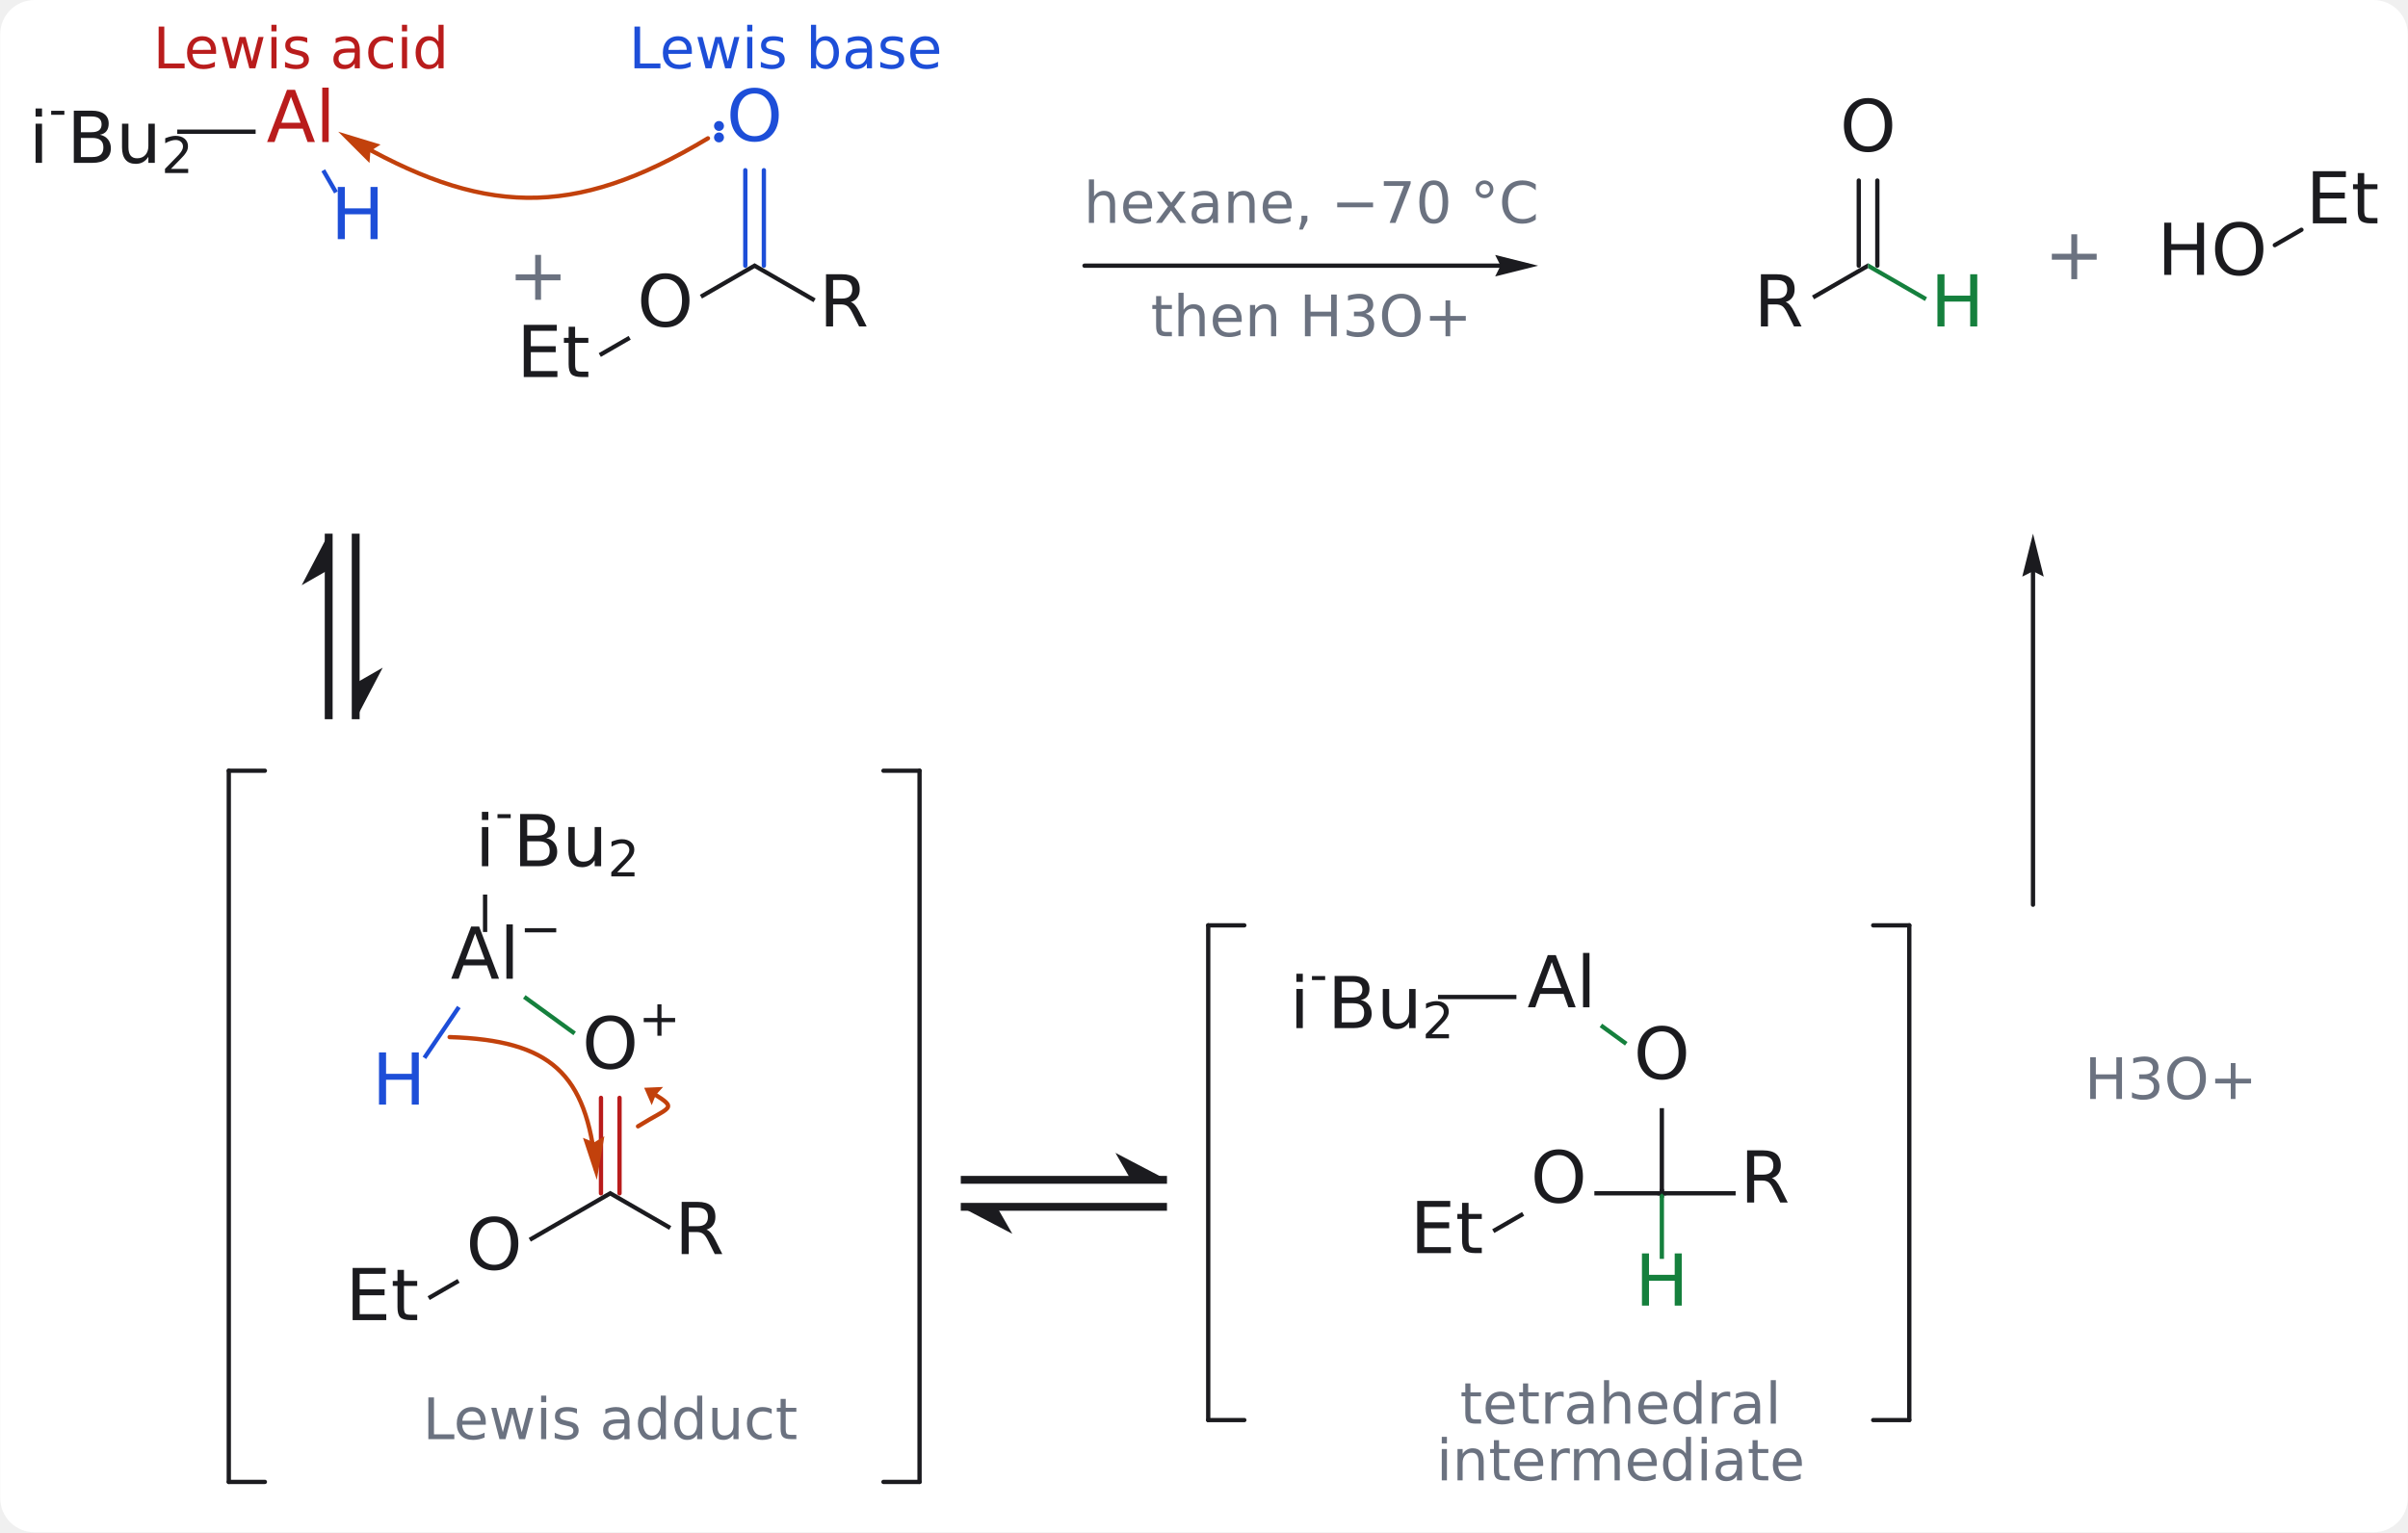
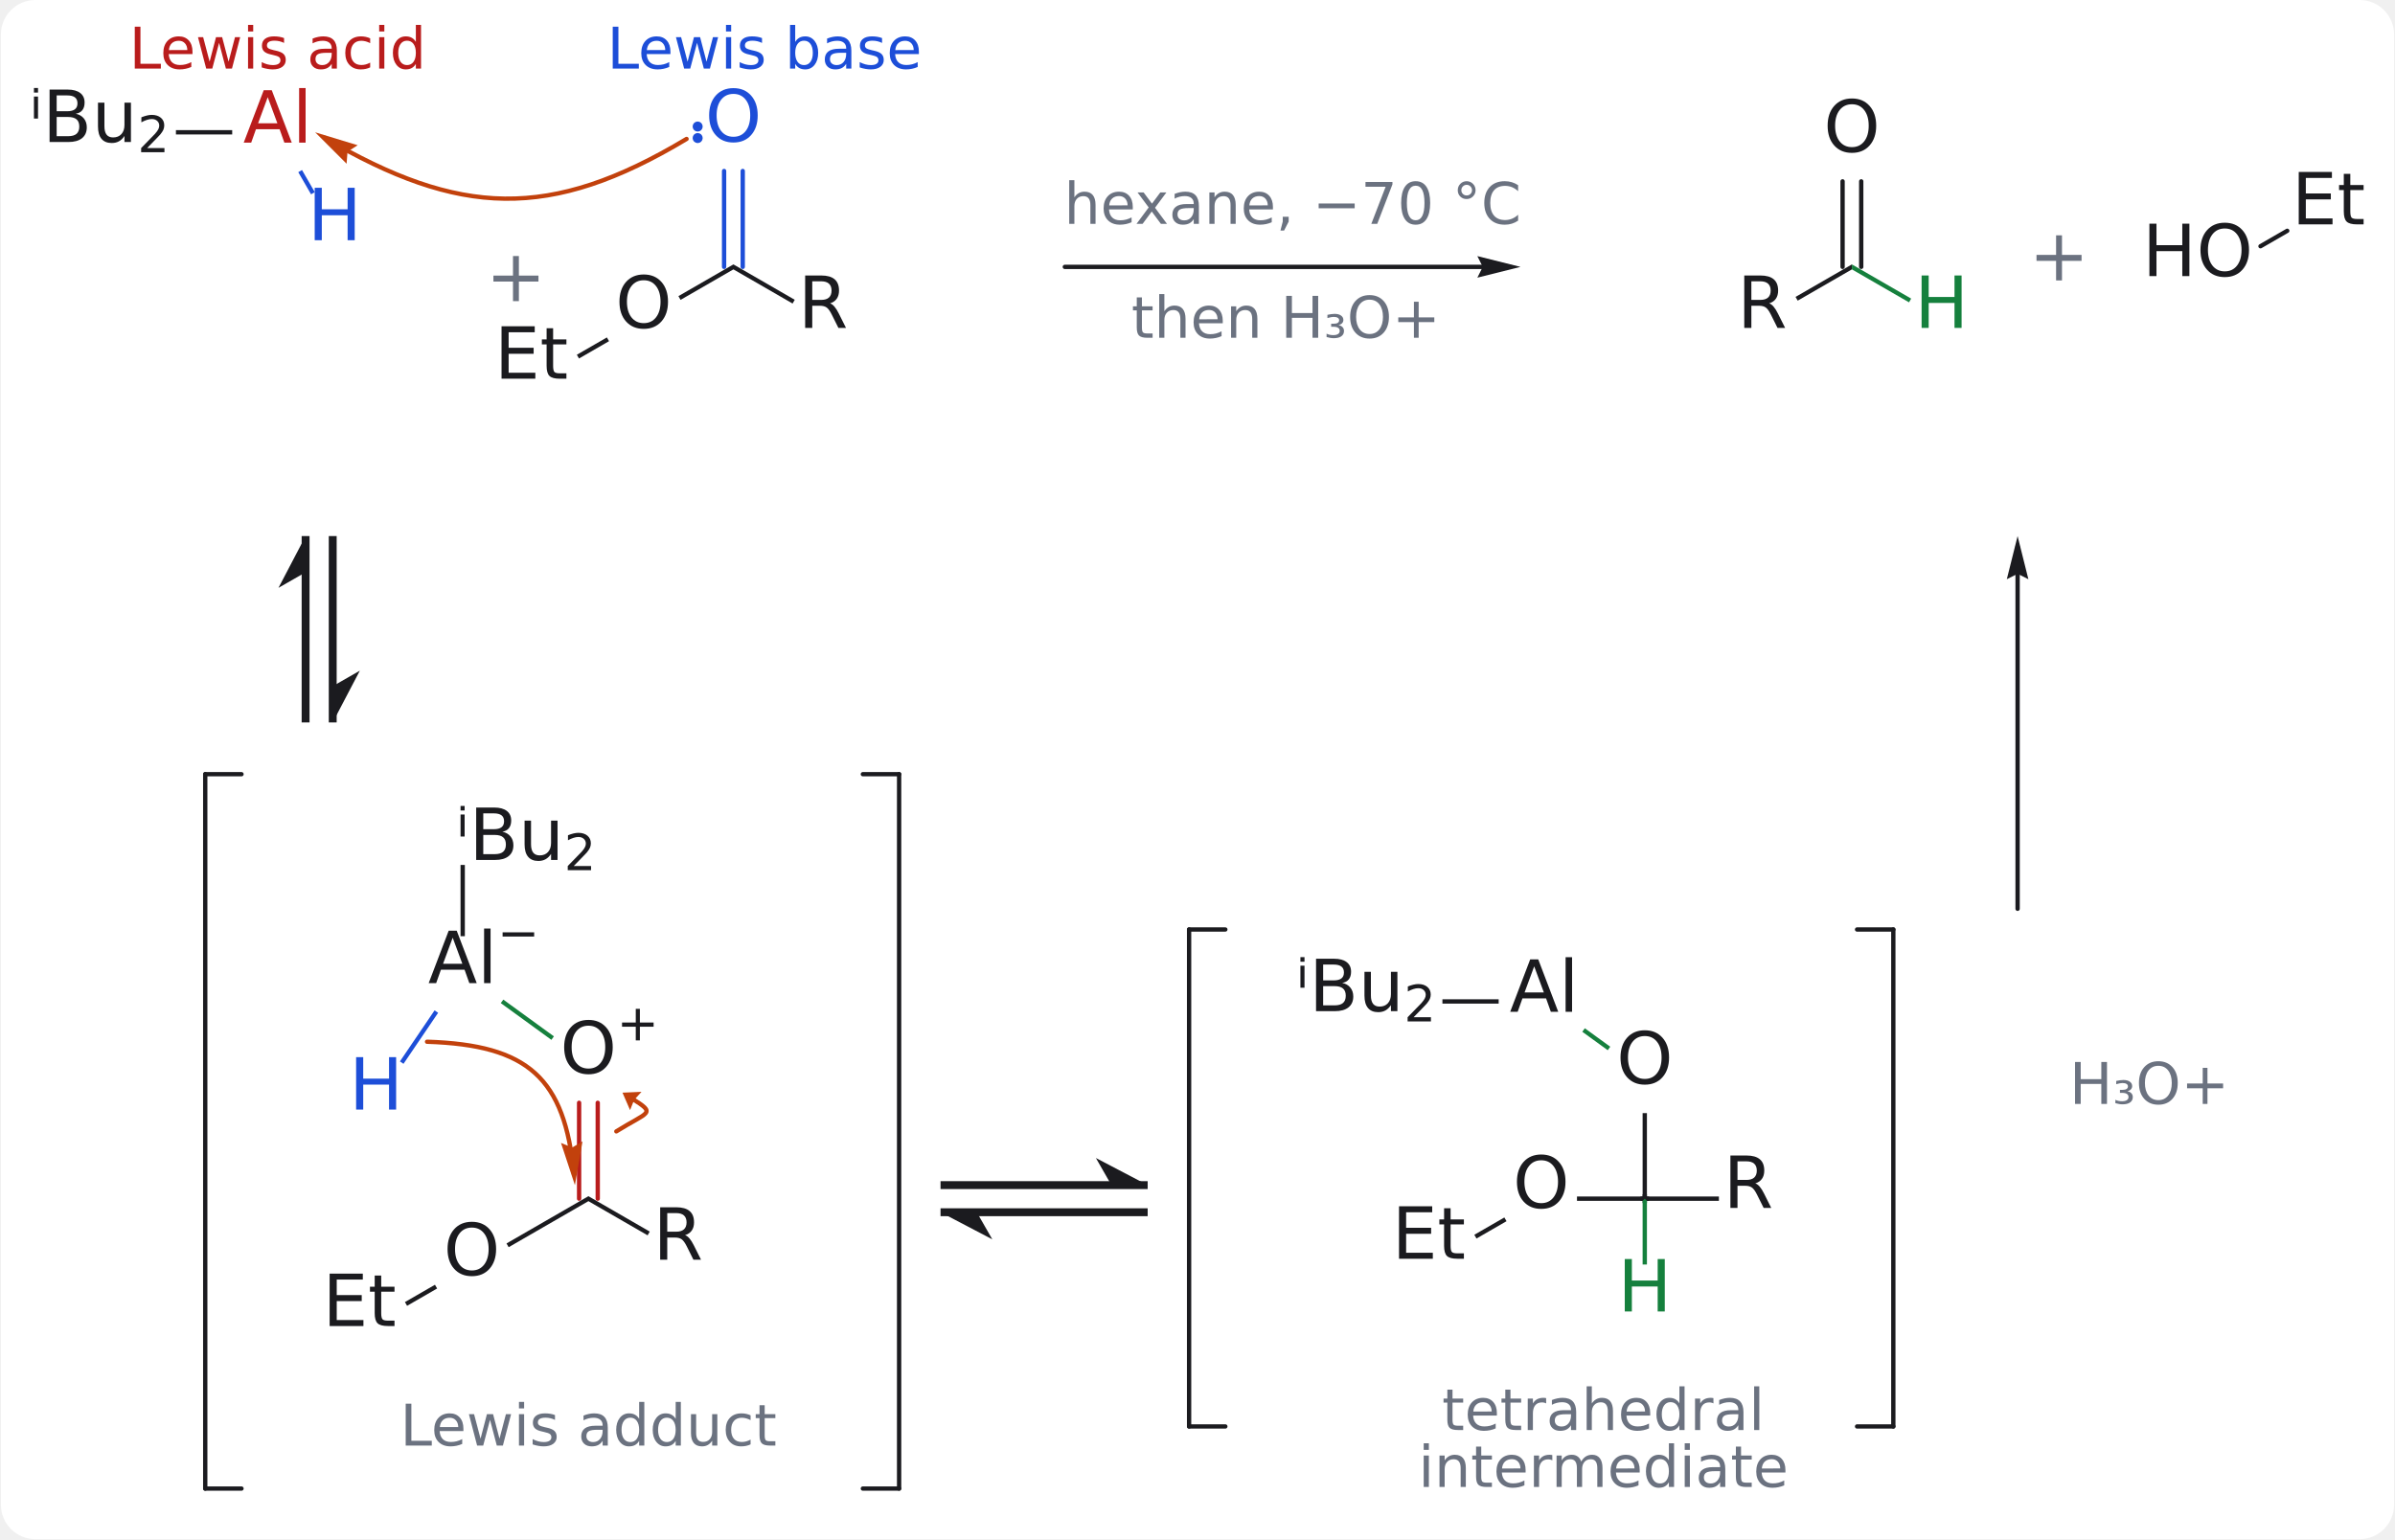
- <svg xmlns="http://www.w3.org/2000/svg" viewBox="-55.327 -108.267 980.816 624.400" width="608" height="387">
+ <svg xmlns="http://www.w3.org/2000/svg" viewBox="-45.069 -108.267 970.558 624.400" width="602" height="387">
  <style>.c-ink.fill{fill:#1b1b1f}.c-ink.stroke{stroke:#1b1b1f}.c-arrow.fill{fill:#c2410c}.c-arrow.stroke{stroke:#c2410c}.c-nu.fill{fill:#1d4ed8}.c-nu.stroke{stroke:#1d4ed8}.c-el.fill{fill:#b91c1c}.c-el.stroke{stroke:#b91c1c}.c-good.fill{fill:#15803d}.c-good.stroke{stroke:#15803d}.c-muted.fill{fill:#6b7280}.c-muted.stroke{stroke:#6b7280}.card{fill:#ffffff}@media (prefers-color-scheme: dark){.c-ink.fill{fill:#e6e6ea}.c-ink.stroke{stroke:#e6e6ea}.c-arrow.fill{fill:#ff9f5a}.c-arrow.stroke{stroke:#ff9f5a}.c-nu.fill{fill:#8ab4ff}.c-nu.stroke{stroke:#8ab4ff}.c-el.fill{fill:#ff8a8a}.c-el.stroke{stroke:#ff8a8a}.c-good.fill{fill:#6ee7a0}.c-good.stroke{stroke:#6ee7a0}.c-muted.fill{fill:#9ca3af}.c-muted.stroke{stroke:#9ca3af}.card{fill:#1e1e1e}}</style>
-   <rect class="card" x="-55.327" y="-108.267" width="980.816" height="624.400" rx="14" />
+   <rect class="card" x="-45.069" y="-108.267" width="970.558" height="624.400" rx="14" />
  <line class="c-ink stroke" x1="37.80" y1="205.80" x2="37.80" y2="495.60" stroke-width="1.75" stroke-linecap="round" />
  <line class="c-ink stroke" x1="37.80" y1="205.80" x2="52.50" y2="205.80" stroke-width="1.75" stroke-linecap="round" />
  <line class="c-ink stroke" x1="37.80" y1="495.60" x2="52.50" y2="495.60" stroke-width="1.75" stroke-linecap="round" />
  <line class="c-ink stroke" x1="319.20" y1="205.80" x2="319.20" y2="495.60" stroke-width="1.75" stroke-linecap="round" />
  <line class="c-ink stroke" x1="319.20" y1="205.80" x2="304.50" y2="205.80" stroke-width="1.75" stroke-linecap="round" />
  <line class="c-ink stroke" x1="319.20" y1="495.60" x2="304.50" y2="495.60" stroke-width="1.75" stroke-linecap="round" />
  <line class="c-ink stroke" x1="336.00" y1="372.50" x2="420.00" y2="372.50" stroke-width="3.2" stroke-linecap="butt" />
  <polygon class="c-ink fill" points="420.00,372.50 399.00,361.50 405.30,372.50" />
  <line class="c-ink stroke" x1="420.00" y1="383.50" x2="336.00" y2="383.50" stroke-width="3.2" stroke-linecap="butt" />
  <polygon class="c-ink fill" points="336.00,383.50 357.00,394.50 350.70,383.50" />
  <line class="c-ink stroke" x1="436.80" y1="268.80" x2="436.80" y2="470.40" stroke-width="1.75" stroke-linecap="round" />
  <line class="c-ink stroke" x1="436.80" y1="268.80" x2="451.50" y2="268.80" stroke-width="1.75" stroke-linecap="round" />
  <line class="c-ink stroke" x1="436.80" y1="470.40" x2="451.50" y2="470.40" stroke-width="1.75" stroke-linecap="round" />
  <line class="c-ink stroke" x1="722.40" y1="268.80" x2="722.40" y2="470.40" stroke-width="1.75" stroke-linecap="round" />
  <line class="c-ink stroke" x1="722.40" y1="268.80" x2="707.70" y2="268.80" stroke-width="1.75" stroke-linecap="round" />
  <line class="c-ink stroke" x1="722.40" y1="470.40" x2="707.70" y2="470.40" stroke-width="1.75" stroke-linecap="round" />
  <line class="c-ink stroke" x1="89.50" y1="109.20" x2="89.50" y2="184.80" stroke-width="3.2" stroke-linecap="butt" />
  <polygon class="c-ink fill" points="89.50,184.80 100.50,163.80 89.50,170.10" />
  <line class="c-ink stroke" x1="78.50" y1="184.80" x2="78.50" y2="109.20" stroke-width="3.2" stroke-linecap="butt" />
  <polygon class="c-ink fill" points="78.50,109.20 67.50,130.20 78.50,123.90" />
  <path class="c-nu stroke" d="M248.22 0 L248.22 -38.903 " fill="none" stroke-width="1.75" stroke-linecap="round" stroke-linejoin="round" />
  <path class="c-nu stroke" d="M255.78 0 L255.78 -38.903 " fill="none" stroke-width="1.75" stroke-linecap="round" stroke-linejoin="round" />
  <line class="c-ink stroke" x1="701.82" y1="0" x2="701.82" y2="-34.703" stroke-width="1.75" stroke-linecap="round" />
  <line class="c-ink stroke" x1="709.38" y1="0" x2="709.38" y2="-34.703" stroke-width="1.75" stroke-linecap="round" />
  <line class="c-ink stroke" x1="871.308" y1="-8.376" x2="882.154" y2="-14.638" stroke-width="1.75" stroke-linecap="round" />
  <path class="c-el stroke" d="M189.42 378 L189.42 339.097 " fill="none" stroke-width="1.75" stroke-linecap="round" stroke-linejoin="round" />
  <path class="c-el stroke" d="M196.98 378 L196.98 339.097 " fill="none" stroke-width="1.75" stroke-linecap="round" stroke-linejoin="round" />
  <path class="c-ink fill stroke" d="M622.475 377.125 L622.475 376.25 L620.725 376.25 L620.725 377.125 L621.6 378 Z M620.725 378.875 L620.725 379.75 L622.475 379.75 L622.475 378.875 L621.6 378 Z M622.475 378.875 L623.35 378.875 L623.35 377.125 L622.475 377.125 L621.6 378 Z M620.725 377.125 L619.85 377.125 L619.85 378.875 L620.725 378.875 L621.6 378 Z " stroke-width="0" stroke-linecap="round" stroke-linejoin="round" />
-   <path class="c-ink fill stroke" d="M252 1.01 L275.998 14.866 L276.873 13.35 L252 -1.01 Z M252 -1.01 L229.698 11.866 L230.573 13.382 L252 1.01 Z M200.683 28.618 L188.505 35.649 L189.38 37.165 L201.558 30.134 Z M48.733 -55.475 L16.8 -55.475 L16.8 -53.725 L48.733 -53.725 Z M705.6 -1.01 L682.75 12.183 L683.625 13.698 L705.6 1.01 Z M143.087 271.507 L143.087 256.253 L141.337 256.253 L141.337 271.507 Z M193.2 379.01 L217.198 392.866 L218.073 391.35 L193.2 376.99 Z M193.2 376.99 L159.978 396.167 L160.853 397.683 L193.2 379.01 Z M130.963 412.918 L118.785 419.949 L119.66 421.465 L131.838 414.434 Z M622.475 377.125 L622.475 343.297 L620.725 343.297 L620.725 377.125 L621.6 378 Z M562.351 297.115 L530.418 297.115 L530.418 298.865 L562.351 298.865 Z M622.475 378.875 L651.663 378.875 L651.663 377.125 L622.475 377.125 L621.6 378 Z M620.725 377.125 L594.108 377.125 L594.108 378.875 L620.725 378.875 L621.6 378 Z M564.655 385.618 L552.477 392.649 L553.352 394.165 L565.53 387.134 Z " stroke-width="0" stroke-linecap="round" stroke-linejoin="round" />
+   <path class="c-ink fill stroke" d="M252 1.01 L275.998 14.866 L276.873 13.35 L252 -1.01 Z M252 -1.01 L229.698 11.866 L230.573 13.382 L252 1.01 Z M200.683 28.618 L188.505 35.649 L189.38 37.165 L201.558 30.134 Z M48.733 -55.475 L25.918 -55.475 L25.918 -53.725 L48.733 -53.725 Z M705.6 -1.01 L682.75 12.183 L683.625 13.698 L705.6 1.01 Z M143.087 271.507 L143.087 242.625 L141.337 242.625 L141.337 271.507 Z M193.2 379.01 L217.198 392.866 L218.073 391.35 L193.2 376.99 Z M193.2 376.99 L159.978 396.167 L160.853 397.683 L193.2 379.01 Z M130.963 412.918 L118.785 419.949 L119.66 421.465 L131.838 414.434 Z M622.475 377.125 L622.475 343.297 L620.725 343.297 L620.725 377.125 L621.6 378 Z M562.351 297.115 L539.536 297.115 L539.536 298.865 L562.351 298.865 Z M622.475 378.875 L651.663 378.875 L651.663 377.125 L622.475 377.125 L621.6 378 Z M620.725 377.125 L594.108 377.125 L594.108 378.875 L620.725 378.875 L621.6 378 Z M564.655 385.618 L552.477 392.649 L553.352 394.165 L565.53 387.134 Z " stroke-width="0" stroke-linecap="round" stroke-linejoin="round" />
  <path class="c-nu fill stroke" d="M75.53 -38.416 L80.713 -29.435 L82.229 -30.309 L77.046 -39.291 Z M130.803 301.611 L116.757 322.311 L118.205 323.293 L132.251 302.594 Z " stroke-width="0" stroke-linecap="round" stroke-linejoin="round" />
  <path class="c-good fill stroke" d="M705.6 1.01 L728.764 14.385 L729.639 12.869 L705.6 -1.01 Z M179.207 312.152 L158.687 297.244 L157.658 298.659 L178.178 313.568 Z M607.606 316.359 L597.292 308.87 L596.264 310.286 L606.578 317.775 Z M620.725 378.875 L620.725 404.702 L622.475 404.702 L622.475 378.875 L621.6 378 Z " stroke-width="0" stroke-linecap="round" stroke-linejoin="round" />
  <text class="c-nu fill" xml:space="preserve" x="240.521" y="-71.056" font-family="DejaVu Sans, Noto Sans CJK KR, Noto Sans CJK JP, sans-serif" font-size="29.167" font-weight="normal" font-style="normal" text-decoration="none" dominant-baseline="text-before-edge">O</text>
  <path class="c-nu fill stroke" d="M237.5 -55.767 C236.856 -55.767 236.333 -56.289 236.333 -56.933 C236.333 -57.578 236.856 -58.1 237.5 -58.1 C238.144 -58.1 238.667 -57.578 238.667 -56.933 C238.667 -56.289 238.144 -55.767 237.5 -55.767 Z " stroke-width="1.75" stroke-linecap="round" stroke-linejoin="round" />
  <path class="c-nu fill stroke" d="M237.5 -51.1 C236.856 -51.1 236.333 -51.622 236.333 -52.267 C236.333 -52.911 236.856 -53.433 237.5 -53.433 C238.144 -53.433 238.667 -52.911 238.667 -52.267 C238.667 -51.622 238.144 -51.1 237.5 -51.1 Z " stroke-width="1.75" stroke-linecap="round" stroke-linejoin="round" />
  <text class="c-ink fill" xml:space="preserve" x="278.239" y="4.558" font-family="DejaVu Sans, Noto Sans CJK KR, Noto Sans CJK JP, sans-serif" font-size="29.167" font-weight="normal" font-style="normal" text-decoration="none" dominant-baseline="text-before-edge">R</text>
  <text class="c-ink fill" xml:space="preserve" x="204.149" y="4.544" font-family="DejaVu Sans, Noto Sans CJK KR, Noto Sans CJK JP, sans-serif" font-size="29.167" font-weight="normal" font-style="normal" text-decoration="none" dominant-baseline="text-before-edge">O</text>
  <text class="c-ink fill" xml:space="preserve" x="155.109" y="25.167" font-family="DejaVu Sans, Noto Sans CJK KR, Noto Sans CJK JP, sans-serif" font-size="29.167" font-weight="normal" font-style="normal" text-decoration="none" dominant-baseline="text-before-edge">Et</text>
  <text class="c-el fill" xml:space="preserve" x="53.172" y="-70.593" font-family="DejaVu Sans, Noto Sans CJK KR, Noto Sans CJK JP, sans-serif" font-size="29.167" font-weight="normal" font-style="normal" text-decoration="none" dominant-baseline="text-before-edge">Al</text>
  <text class="c-nu fill" xml:space="preserve" x="79.334" y="-31.016" font-family="DejaVu Sans, Noto Sans CJK KR, Noto Sans CJK JP, sans-serif" font-size="29.167" font-weight="normal" font-style="normal" text-decoration="none" dominant-baseline="text-before-edge">H</text>
-   <text class="c-ink fill" xml:space="preserve" x="-43.66" y="-62.1" font-family="DejaVu Sans, Noto Sans CJK KR, Noto Sans CJK JP, sans-serif" font-size="29.167" font-weight="normal" font-style="normal" text-decoration="none" dominant-baseline="text-before-edge">i</text>
-   <text class="c-ink fill" xml:space="preserve" x="-35.557" y="-70.85" font-family="DejaVu Sans, Noto Sans CJK KR, Noto Sans CJK JP, sans-serif" font-size="20.417" font-weight="normal" font-style="normal" text-decoration="none" dominant-baseline="text-before-edge">-</text>
-   <text class="c-ink fill" xml:space="preserve" x="-28.19" y="-62.1" font-family="DejaVu Sans, Noto Sans CJK KR, Noto Sans CJK JP, sans-serif" font-size="29.167" font-weight="normal" font-style="normal" text-decoration="none" dominant-baseline="text-before-edge">Bu</text>
-   <text class="c-ink fill" xml:space="preserve" x="10.305" y="-51.891" font-family="DejaVu Sans, Noto Sans CJK KR, Noto Sans CJK JP, sans-serif" font-size="20.417" font-weight="normal" font-style="normal" text-decoration="none" dominant-baseline="text-before-edge">2</text>
+   <text class="c-ink fill" xml:space="preserve" x="-33.402" y="-70.85" font-family="DejaVu Sans, Noto Sans CJK KR, Noto Sans CJK JP, sans-serif" font-size="29.167" font-weight="normal" font-style="normal" text-decoration="none" dominant-baseline="text-before-edge">ⁱBu</text>
+   <text class="c-ink fill" xml:space="preserve" x="10.305" y="-60.641" font-family="DejaVu Sans, Noto Sans CJK KR, Noto Sans CJK JP, sans-serif" font-size="20.417" font-weight="normal" font-style="normal" text-decoration="none" dominant-baseline="text-before-edge">2</text>
  <text class="c-ink fill" xml:space="preserve" x="694.121" y="-66.856" font-family="DejaVu Sans, Noto Sans CJK KR, Noto Sans CJK JP, sans-serif" font-size="29.167" font-weight="normal" font-style="normal" text-decoration="none" dominant-baseline="text-before-edge">O</text>
  <text class="c-ink fill" xml:space="preserve" x="659.095" y="4.558" font-family="DejaVu Sans, Noto Sans CJK KR, Noto Sans CJK JP, sans-serif" font-size="29.167" font-weight="normal" font-style="normal" text-decoration="none" dominant-baseline="text-before-edge">R</text>
  <text class="c-good fill" xml:space="preserve" x="731.006" y="4.558" font-family="DejaVu Sans, Noto Sans CJK KR, Noto Sans CJK JP, sans-serif" font-size="29.167" font-weight="normal" font-style="normal" text-decoration="none" dominant-baseline="text-before-edge">H</text>
  <text class="c-ink fill" xml:space="preserve" x="845.321" y="-16.456" font-family="DejaVu Sans, Noto Sans CJK KR, Noto Sans CJK JP, sans-serif" font-size="29.167" font-weight="normal" font-style="normal" text-decoration="none" dominant-baseline="text-before-edge">O</text>
  <text class="c-ink fill" xml:space="preserve" x="823.389" y="-16.456" font-family="DejaVu Sans, Noto Sans CJK KR, Noto Sans CJK JP, sans-serif" font-size="29.167" font-weight="normal" font-style="normal" text-decoration="none" dominant-baseline="text-before-edge">H</text>
  <text class="c-ink fill" xml:space="preserve" x="883.958" y="-37.442" font-family="DejaVu Sans, Noto Sans CJK KR, Noto Sans CJK JP, sans-serif" font-size="29.167" font-weight="normal" font-style="normal" text-decoration="none" dominant-baseline="text-before-edge">Et</text>
  <text class="c-ink fill" xml:space="preserve" x="181.721" y="306.944" font-family="DejaVu Sans, Noto Sans CJK KR, Noto Sans CJK JP, sans-serif" font-size="29.167" font-weight="normal" font-style="normal" text-decoration="none" dominant-baseline="text-before-edge">O</text>
  <text class="c-ink fill" xml:space="preserve" x="204.679" y="299.652" font-family="DejaVu Sans, Noto Sans CJK KR, Noto Sans CJK JP, sans-serif" font-size="20.417" font-weight="normal" font-style="normal" text-decoration="none" dominant-baseline="text-before-edge">+</text>
  <text class="c-ink fill" xml:space="preserve" x="128.184" y="270.363" font-family="DejaVu Sans, Noto Sans CJK KR, Noto Sans CJK JP, sans-serif" font-size="29.167" font-weight="normal" font-style="normal" text-decoration="none" dominant-baseline="text-before-edge">Al</text>
  <text class="c-ink fill" xml:space="preserve" x="156.24" y="263.071" font-family="DejaVu Sans, Noto Sans CJK KR, Noto Sans CJK JP, sans-serif" font-size="20.417" font-weight="normal" font-style="normal" text-decoration="none" dominant-baseline="text-before-edge">−</text>
  <text class="c-nu fill" xml:space="preserve" x="96.134" y="321.658" font-family="DejaVu Sans, Noto Sans CJK KR, Noto Sans CJK JP, sans-serif" font-size="29.167" font-weight="normal" font-style="normal" text-decoration="none" dominant-baseline="text-before-edge">H</text>
-   <text class="c-ink fill" xml:space="preserve" x="138.16" y="224.513" font-family="DejaVu Sans, Noto Sans CJK KR, Noto Sans CJK JP, sans-serif" font-size="29.167" font-weight="normal" font-style="normal" text-decoration="none" dominant-baseline="text-before-edge">i</text>
-   <text class="c-ink fill" xml:space="preserve" x="146.264" y="215.763" font-family="DejaVu Sans, Noto Sans CJK KR, Noto Sans CJK JP, sans-serif" font-size="20.417" font-weight="normal" font-style="normal" text-decoration="none" dominant-baseline="text-before-edge">-</text>
-   <text class="c-ink fill" xml:space="preserve" x="153.631" y="224.513" font-family="DejaVu Sans, Noto Sans CJK KR, Noto Sans CJK JP, sans-serif" font-size="29.167" font-weight="normal" font-style="normal" text-decoration="none" dominant-baseline="text-before-edge">Bu</text>
-   <text class="c-ink fill" xml:space="preserve" x="192.126" y="234.721" font-family="DejaVu Sans, Noto Sans CJK KR, Noto Sans CJK JP, sans-serif" font-size="20.417" font-weight="normal" font-style="normal" text-decoration="none" dominant-baseline="text-before-edge">2</text>
+   <text class="c-ink fill" xml:space="preserve" x="139.606" y="220.398" font-family="DejaVu Sans, Noto Sans CJK KR, Noto Sans CJK JP, sans-serif" font-size="29.167" font-weight="normal" font-style="normal" text-decoration="none" dominant-baseline="text-before-edge">ⁱBu</text>
+   <text class="c-ink fill" xml:space="preserve" x="183.313" y="230.607" font-family="DejaVu Sans, Noto Sans CJK KR, Noto Sans CJK JP, sans-serif" font-size="20.417" font-weight="normal" font-style="normal" text-decoration="none" dominant-baseline="text-before-edge">2</text>
  <text class="c-ink fill" xml:space="preserve" x="219.439" y="382.558" font-family="DejaVu Sans, Noto Sans CJK KR, Noto Sans CJK JP, sans-serif" font-size="29.167" font-weight="normal" font-style="normal" text-decoration="none" dominant-baseline="text-before-edge">R</text>
  <text class="c-ink fill" xml:space="preserve" x="134.429" y="388.844" font-family="DejaVu Sans, Noto Sans CJK KR, Noto Sans CJK JP, sans-serif" font-size="29.167" font-weight="normal" font-style="normal" text-decoration="none" dominant-baseline="text-before-edge">O</text>
  <text class="c-ink fill" xml:space="preserve" x="85.389" y="409.466" font-family="DejaVu Sans, Noto Sans CJK KR, Noto Sans CJK JP, sans-serif" font-size="29.167" font-weight="normal" font-style="normal" text-decoration="none" dominant-baseline="text-before-edge">Et</text>
  <text class="c-ink fill" xml:space="preserve" x="610.121" y="311.144" font-family="DejaVu Sans, Noto Sans CJK KR, Noto Sans CJK JP, sans-serif" font-size="29.167" font-weight="normal" font-style="normal" text-decoration="none" dominant-baseline="text-before-edge">O</text>
  <text class="c-ink fill" xml:space="preserve" x="566.79" y="281.997" font-family="DejaVu Sans, Noto Sans CJK KR, Noto Sans CJK JP, sans-serif" font-size="29.167" font-weight="normal" font-style="normal" text-decoration="none" dominant-baseline="text-before-edge">Al</text>
-   <text class="c-ink fill" xml:space="preserve" x="469.958" y="290.49" font-family="DejaVu Sans, Noto Sans CJK KR, Noto Sans CJK JP, sans-serif" font-size="29.167" font-weight="normal" font-style="normal" text-decoration="none" dominant-baseline="text-before-edge">i</text>
-   <text class="c-ink fill" xml:space="preserve" x="478.061" y="281.74" font-family="DejaVu Sans, Noto Sans CJK KR, Noto Sans CJK JP, sans-serif" font-size="20.417" font-weight="normal" font-style="normal" text-decoration="none" dominant-baseline="text-before-edge">-</text>
-   <text class="c-ink fill" xml:space="preserve" x="485.428" y="290.49" font-family="DejaVu Sans, Noto Sans CJK KR, Noto Sans CJK JP, sans-serif" font-size="29.167" font-weight="normal" font-style="normal" text-decoration="none" dominant-baseline="text-before-edge">Bu</text>
-   <text class="c-ink fill" xml:space="preserve" x="523.923" y="300.699" font-family="DejaVu Sans, Noto Sans CJK KR, Noto Sans CJK JP, sans-serif" font-size="20.417" font-weight="normal" font-style="normal" text-decoration="none" dominant-baseline="text-before-edge">2</text>
+   <text class="c-ink fill" xml:space="preserve" x="480.216" y="281.74" font-family="DejaVu Sans, Noto Sans CJK KR, Noto Sans CJK JP, sans-serif" font-size="29.167" font-weight="normal" font-style="normal" text-decoration="none" dominant-baseline="text-before-edge">ⁱBu</text>
+   <text class="c-ink fill" xml:space="preserve" x="523.923" y="291.949" font-family="DejaVu Sans, Noto Sans CJK KR, Noto Sans CJK JP, sans-serif" font-size="20.417" font-weight="normal" font-style="normal" text-decoration="none" dominant-baseline="text-before-edge">2</text>
  <text class="c-good fill" xml:space="preserve" x="610.634" y="403.558" font-family="DejaVu Sans, Noto Sans CJK KR, Noto Sans CJK JP, sans-serif" font-size="29.167" font-weight="normal" font-style="normal" text-decoration="none" dominant-baseline="text-before-edge">H</text>
  <text class="c-ink fill" xml:space="preserve" x="653.467" y="361.558" font-family="DejaVu Sans, Noto Sans CJK KR, Noto Sans CJK JP, sans-serif" font-size="29.167" font-weight="normal" font-style="normal" text-decoration="none" dominant-baseline="text-before-edge">R</text>
  <text class="c-ink fill" xml:space="preserve" x="568.121" y="361.544" font-family="DejaVu Sans, Noto Sans CJK KR, Noto Sans CJK JP, sans-serif" font-size="29.167" font-weight="normal" font-style="normal" text-decoration="none" dominant-baseline="text-before-edge">O</text>
  <text class="c-ink fill" xml:space="preserve" x="519.082" y="382.166" font-family="DejaVu Sans, Noto Sans CJK KR, Noto Sans CJK JP, sans-serif" font-size="29.167" font-weight="normal" font-style="normal" text-decoration="none" dominant-baseline="text-before-edge">Et</text>
  <path class="c-ink stroke" d="M386.4 0 L566.825 0 " fill="none" stroke-width="1.75" stroke-linecap="round" stroke-linejoin="round" />
  <path class="c-ink fill stroke" d="M571.2 0 L553.7 -4.375 L555.888 0 L553.7 4.375 Z " stroke-width="0" stroke-linecap="round" stroke-linejoin="round" />
  <path class="c-ink stroke" d="M772.8 260.4 L772.8 113.575 " fill="none" stroke-width="1.75" stroke-linecap="round" stroke-linejoin="round" />
  <path class="c-ink fill stroke" d="M772.8 109.2 L768.425 126.7 L772.8 124.513 L777.175 126.7 Z " stroke-width="0" stroke-linecap="round" stroke-linejoin="round" />
  <path class="c-arrow stroke" d="M233.005 -51.903 C177.503 -18.602 140.798 -20.438 86.133 -52.371 " fill="none" stroke-width="1.75" stroke-linecap="round" stroke-linejoin="round" />
  <path class="c-arrow fill stroke" d="M82.369 -54.6 L95.124 -41.845 L95.499 -46.722 L99.626 -49.348 Z " stroke-width="0" stroke-linecap="round" stroke-linejoin="round" />
  <path class="c-arrow stroke" d="M127.759 314.334 C168.848 315.647 183.57 329.044 187.351 368.159 " fill="none" stroke-width="1.75" stroke-linecap="round" stroke-linejoin="round" />
  <path class="c-arrow fill stroke" d="M187.72 372.52 L190.803 354.747 L186.6 357.248 L182.076 355.387 Z " stroke-width="0" stroke-linecap="round" stroke-linejoin="round" />
  <path class="c-arrow stroke" d="M204.51 350.7 C217.677 342.471 220.984 343.721 210.728 337.305 " fill="none" stroke-width="1.75" stroke-linecap="round" stroke-linejoin="round" />
  <path class="c-arrow fill stroke" d="M207.014 334.991 L210.091 342.073 L211.735 337.942 L214.728 334.653 Z " stroke-width="0" stroke-linecap="round" stroke-linejoin="round" />
  <text class="c-muted fill" xml:space="preserve" x="151.578" y="-6.3" font-family="DejaVu Sans, Noto Sans CJK KR, Noto Sans CJK JP, sans-serif" font-size="29.167" font-weight="normal" font-style="normal" text-decoration="none" dominant-baseline="text-before-edge">+</text>
  <text class="c-el fill" xml:space="preserve" x="6.93" y="-96.6" font-family="DejaVu Sans, Noto Sans CJK KR, Noto Sans CJK JP, sans-serif" font-size="23.333" font-weight="normal" font-style="normal" text-decoration="none" dominant-baseline="text-before-edge">Lewis acid</text>
  <text class="c-nu fill" xml:space="preserve" x="200.76" y="-96.6" font-family="DejaVu Sans, Noto Sans CJK KR, Noto Sans CJK JP, sans-serif" font-size="23.333" font-weight="normal" font-style="normal" text-decoration="none" dominant-baseline="text-before-edge">Lewis base</text>
  <text class="c-muted fill" xml:space="preserve" x="386.064" y="-33.6" font-family="DejaVu Sans, Noto Sans CJK KR, Noto Sans CJK JP, sans-serif" font-size="23.333" font-weight="normal" font-style="normal" text-decoration="none" dominant-baseline="text-before-edge">hexane, −70 °C</text>
-   <text class="c-muted fill" xml:space="preserve" x="413.406" y="12.6" font-family="DejaVu Sans, Noto Sans CJK KR, Noto Sans CJK JP, sans-serif" font-size="23.333" font-weight="normal" font-style="normal" text-decoration="none" dominant-baseline="text-before-edge">then H3O+</text>
+   <text class="c-muted fill" xml:space="preserve" x="413.406" y="12.6" font-family="DejaVu Sans, Noto Sans CJK KR, Noto Sans CJK JP, sans-serif" font-size="23.333" font-weight="normal" font-style="normal" text-decoration="none" dominant-baseline="text-before-edge">then H₃O+</text>
  <text class="c-muted fill" xml:space="preserve" x="777.378" y="-14.7" font-family="DejaVu Sans, Noto Sans CJK KR, Noto Sans CJK JP, sans-serif" font-size="29.167" font-weight="normal" font-style="normal" text-decoration="none" dominant-baseline="text-before-edge">+</text>
  <text class="c-muted fill" xml:space="preserve" x="116.802" y="462" font-family="DejaVu Sans, Noto Sans CJK KR, Noto Sans CJK JP, sans-serif" font-size="23.333" font-weight="normal" font-style="normal" text-decoration="none" dominant-baseline="text-before-edge">Lewis adduct</text>
  <text class="c-muted fill" xml:space="preserve" x="539.364" y="455.7" font-family="DejaVu Sans, Noto Sans CJK KR, Noto Sans CJK JP, sans-serif" font-size="23.333" font-weight="normal" font-style="normal" text-decoration="none" dominant-baseline="text-before-edge">tetrahedral</text>
  <text class="c-muted fill" xml:space="preserve" x="529.746" y="478.8" font-family="DejaVu Sans, Noto Sans CJK KR, Noto Sans CJK JP, sans-serif" font-size="23.333" font-weight="normal" font-style="normal" text-decoration="none" dominant-baseline="text-before-edge">intermediate</text>
-   <text class="c-muted fill" xml:space="preserve" x="793.8" y="323.4" font-family="DejaVu Sans, Noto Sans CJK KR, Noto Sans CJK JP, sans-serif" font-size="23.333" font-weight="normal" font-style="normal" text-decoration="none" dominant-baseline="text-before-edge">H3O+</text>
+   <text class="c-muted fill" xml:space="preserve" x="793.8" y="323.4" font-family="DejaVu Sans, Noto Sans CJK KR, Noto Sans CJK JP, sans-serif" font-size="23.333" font-weight="normal" font-style="normal" text-decoration="none" dominant-baseline="text-before-edge">H₃O+</text>
</svg>
